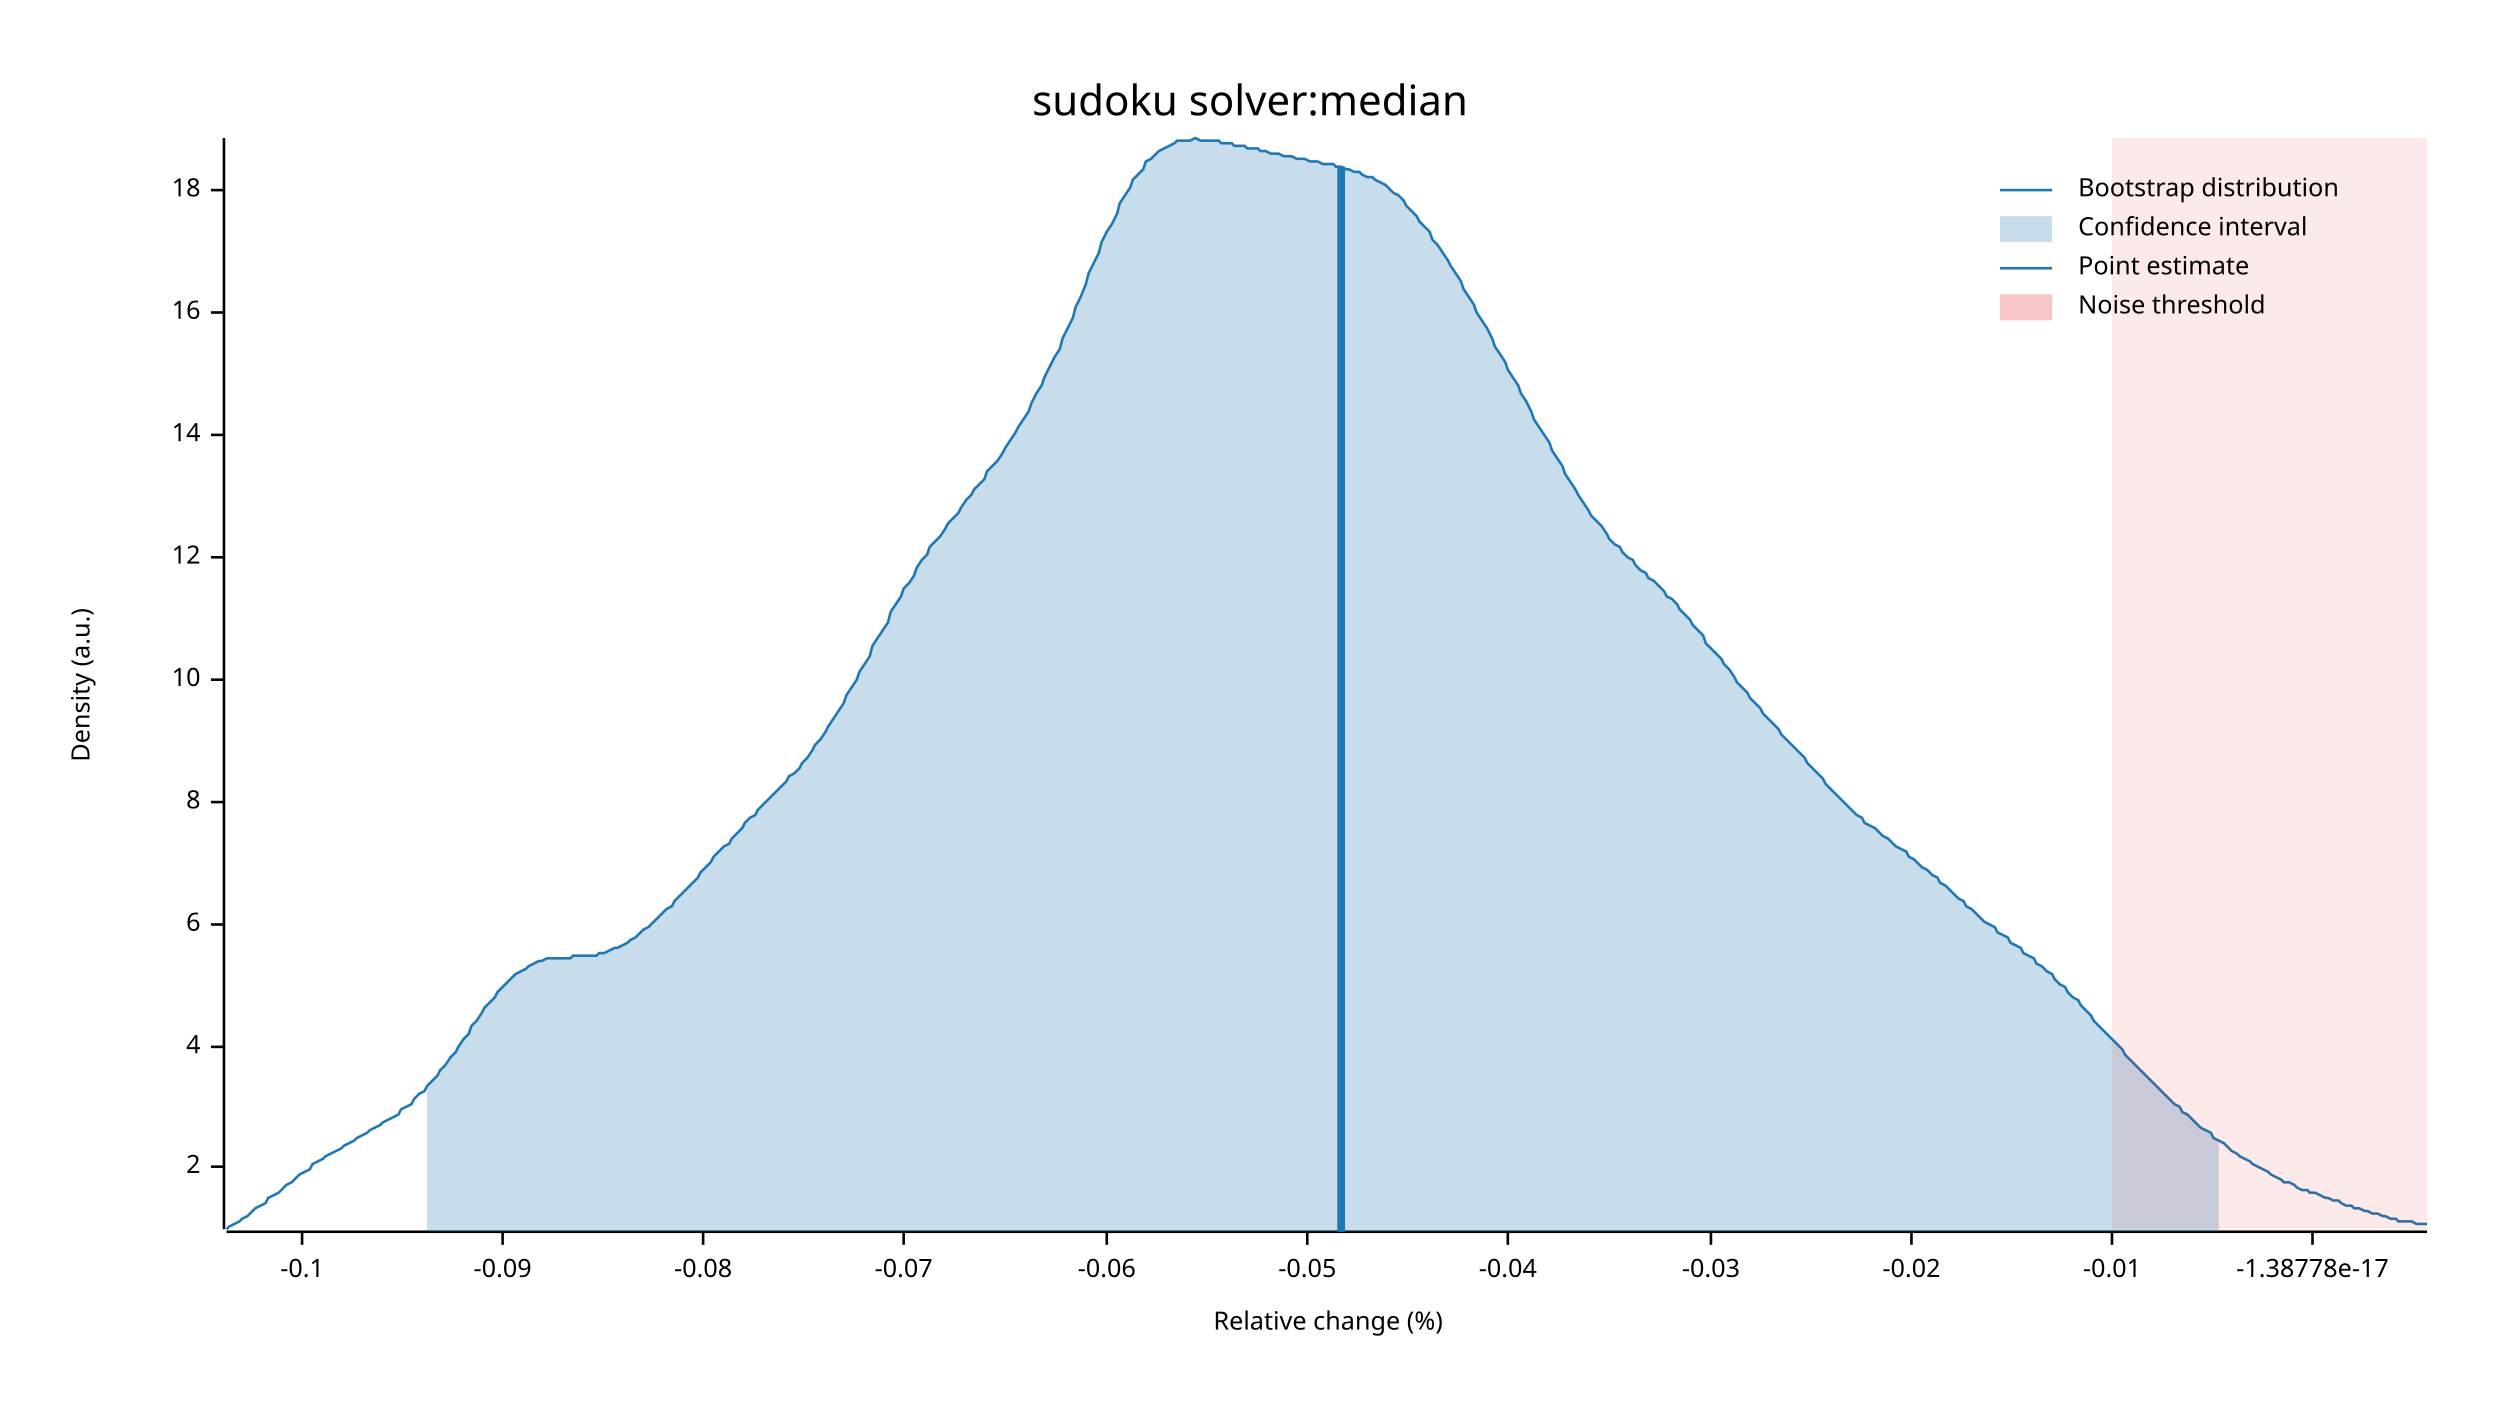
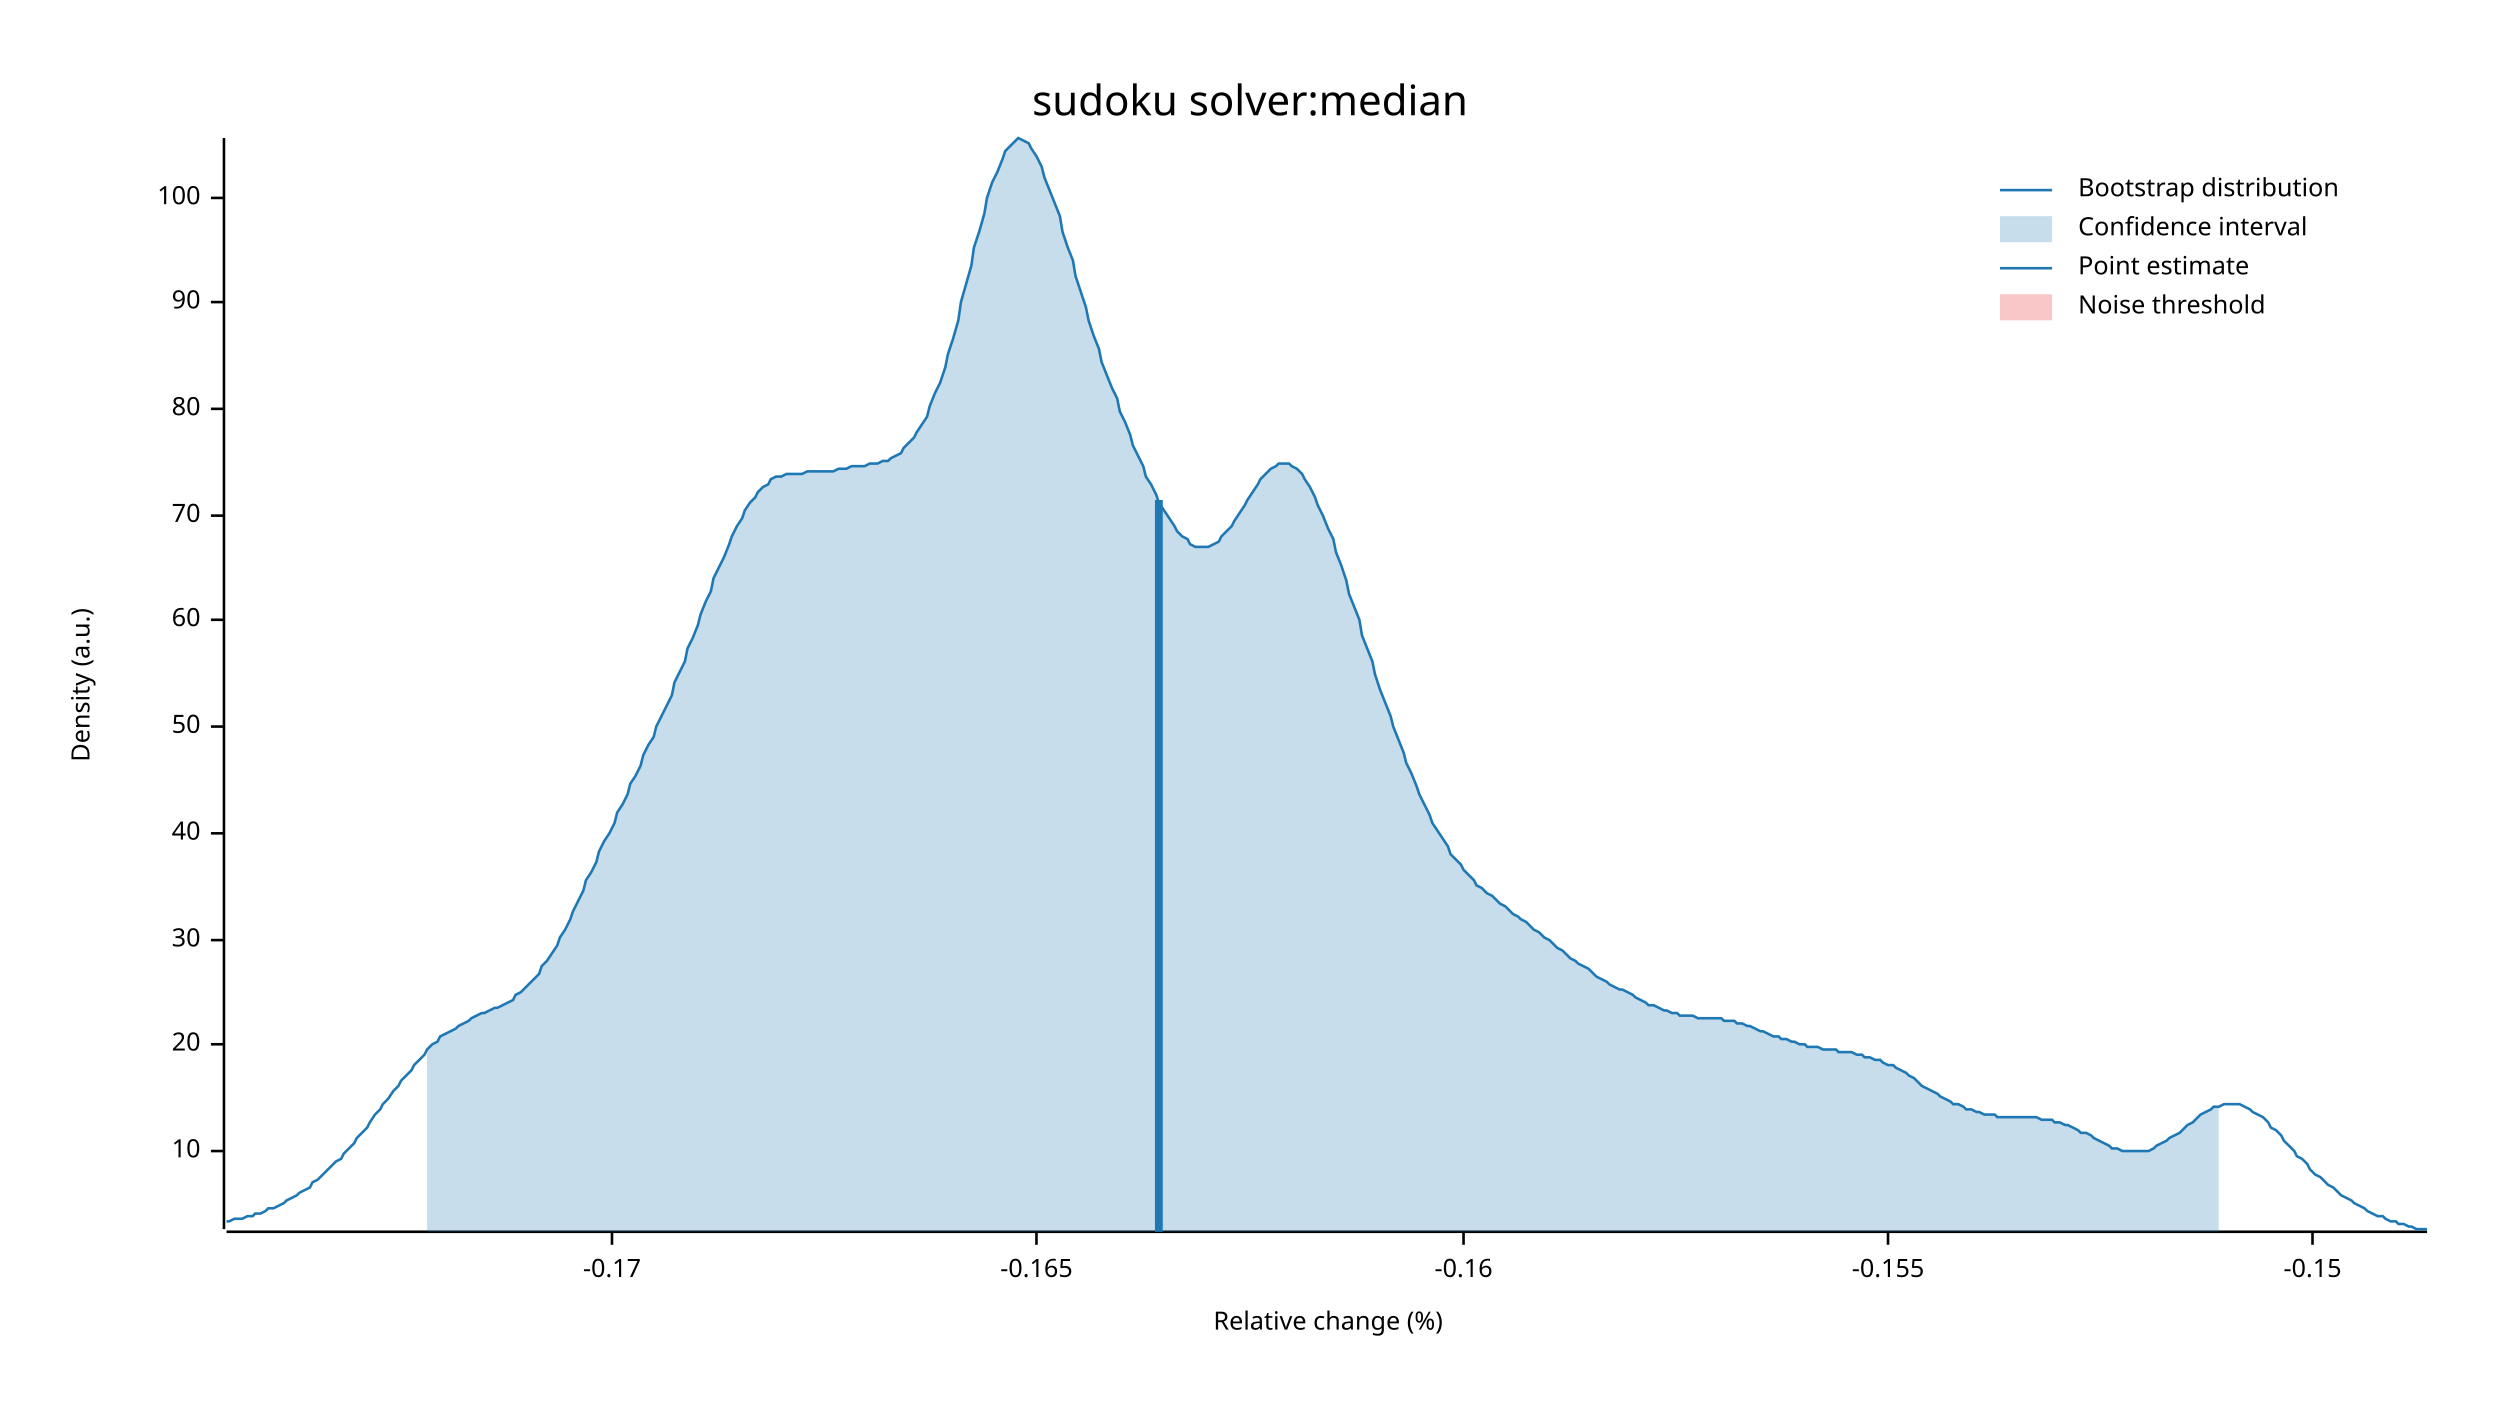
<svg xmlns="http://www.w3.org/2000/svg" width="960" height="540" viewBox="0 0 960 540">
  <text x="480" y="32" dy="0.76em" text-anchor="middle" font-family="sans-serif" font-size="16.129" opacity="1" fill="#000000">
sudoku solver:median
</text>
  <text x="27" y="263" dy="0.76em" text-anchor="middle" font-family="sans-serif" font-size="9.677" opacity="1" fill="#000000" transform="rotate(270, 27, 263)">
Density (a.u.)
</text>
  <text x="510" y="513" dy="-0.5ex" text-anchor="middle" font-family="sans-serif" font-size="9.677" opacity="1" fill="#000000">
Relative change (%)
</text>
  <polyline fill="none" opacity="1" stroke="#000000" stroke-width="1" points="86,53 86,472 " />
-   <text x="77" y="448" dy="0.5ex" text-anchor="end" font-family="sans-serif" font-size="9.677" opacity="1" fill="#000000">
- 2
- </text>
-   <polyline fill="none" opacity="1" stroke="#000000" stroke-width="1" points="81,448 86,448 " />
-   <text x="77" y="402" dy="0.5ex" text-anchor="end" font-family="sans-serif" font-size="9.677" opacity="1" fill="#000000">
- 4
- </text>
-   <polyline fill="none" opacity="1" stroke="#000000" stroke-width="1" points="81,402 86,402 " />
-   <text x="77" y="355" dy="0.5ex" text-anchor="end" font-family="sans-serif" font-size="9.677" opacity="1" fill="#000000">
- 6
- </text>
-   <polyline fill="none" opacity="1" stroke="#000000" stroke-width="1" points="81,355 86,355 " />
-   <text x="77" y="308" dy="0.5ex" text-anchor="end" font-family="sans-serif" font-size="9.677" opacity="1" fill="#000000">
- 8
- </text>
-   <polyline fill="none" opacity="1" stroke="#000000" stroke-width="1" points="81,308 86,308 " />
-   <text x="77" y="261" dy="0.5ex" text-anchor="end" font-family="sans-serif" font-size="9.677" opacity="1" fill="#000000">
+   <text x="77" y="442" dy="0.5ex" text-anchor="end" font-family="sans-serif" font-size="9.677" opacity="1" fill="#000000">
10
</text>
-   <polyline fill="none" opacity="1" stroke="#000000" stroke-width="1" points="81,261 86,261 " />
-   <text x="77" y="214" dy="0.5ex" text-anchor="end" font-family="sans-serif" font-size="9.677" opacity="1" fill="#000000">
- 12
+   <polyline fill="none" opacity="1" stroke="#000000" stroke-width="1" points="81,442 86,442 " />
+   <text x="77" y="401" dy="0.5ex" text-anchor="end" font-family="sans-serif" font-size="9.677" opacity="1" fill="#000000">
+ 20
</text>
-   <polyline fill="none" opacity="1" stroke="#000000" stroke-width="1" points="81,214 86,214 " />
-   <text x="77" y="167" dy="0.5ex" text-anchor="end" font-family="sans-serif" font-size="9.677" opacity="1" fill="#000000">
- 14
+   <polyline fill="none" opacity="1" stroke="#000000" stroke-width="1" points="81,401 86,401 " />
+   <text x="77" y="361" dy="0.5ex" text-anchor="end" font-family="sans-serif" font-size="9.677" opacity="1" fill="#000000">
+ 30
</text>
-   <polyline fill="none" opacity="1" stroke="#000000" stroke-width="1" points="81,167 86,167 " />
-   <text x="77" y="120" dy="0.5ex" text-anchor="end" font-family="sans-serif" font-size="9.677" opacity="1" fill="#000000">
- 16
+   <polyline fill="none" opacity="1" stroke="#000000" stroke-width="1" points="81,361 86,361 " />
+   <text x="77" y="320" dy="0.5ex" text-anchor="end" font-family="sans-serif" font-size="9.677" opacity="1" fill="#000000">
+ 40
</text>
-   <polyline fill="none" opacity="1" stroke="#000000" stroke-width="1" points="81,120 86,120 " />
-   <text x="77" y="73" dy="0.5ex" text-anchor="end" font-family="sans-serif" font-size="9.677" opacity="1" fill="#000000">
- 18
+   <polyline fill="none" opacity="1" stroke="#000000" stroke-width="1" points="81,320 86,320 " />
+   <text x="77" y="279" dy="0.5ex" text-anchor="end" font-family="sans-serif" font-size="9.677" opacity="1" fill="#000000">
+ 50
</text>
-   <polyline fill="none" opacity="1" stroke="#000000" stroke-width="1" points="81,73 86,73 " />
+   <polyline fill="none" opacity="1" stroke="#000000" stroke-width="1" points="81,279 86,279 " />
+   <text x="77" y="238" dy="0.5ex" text-anchor="end" font-family="sans-serif" font-size="9.677" opacity="1" fill="#000000">
+ 60
+ </text>
+   <polyline fill="none" opacity="1" stroke="#000000" stroke-width="1" points="81,238 86,238 " />
+   <text x="77" y="198" dy="0.5ex" text-anchor="end" font-family="sans-serif" font-size="9.677" opacity="1" fill="#000000">
+ 70
+ </text>
+   <polyline fill="none" opacity="1" stroke="#000000" stroke-width="1" points="81,198 86,198 " />
+   <text x="77" y="157" dy="0.5ex" text-anchor="end" font-family="sans-serif" font-size="9.677" opacity="1" fill="#000000">
+ 80
+ </text>
+   <polyline fill="none" opacity="1" stroke="#000000" stroke-width="1" points="81,157 86,157 " />
+   <text x="77" y="116" dy="0.5ex" text-anchor="end" font-family="sans-serif" font-size="9.677" opacity="1" fill="#000000">
+ 90
+ </text>
+   <polyline fill="none" opacity="1" stroke="#000000" stroke-width="1" points="81,116 86,116 " />
+   <text x="77" y="76" dy="0.5ex" text-anchor="end" font-family="sans-serif" font-size="9.677" opacity="1" fill="#000000">
+ 100
+ </text>
+   <polyline fill="none" opacity="1" stroke="#000000" stroke-width="1" points="81,76 86,76 " />
  <polyline fill="none" opacity="1" stroke="#000000" stroke-width="1" points="87,473 932,473 " />
-   <text x="116" y="483" dy="0.76em" text-anchor="middle" font-family="sans-serif" font-size="9.677" opacity="1" fill="#000000">
- -0.1
+   <text x="235" y="483" dy="0.76em" text-anchor="middle" font-family="sans-serif" font-size="9.677" opacity="1" fill="#000000">
+ -0.17
</text>
-   <polyline fill="none" opacity="1" stroke="#000000" stroke-width="1" points="116,473 116,478 " />
-   <text x="193" y="483" dy="0.76em" text-anchor="middle" font-family="sans-serif" font-size="9.677" opacity="1" fill="#000000">
- -0.09
+   <polyline fill="none" opacity="1" stroke="#000000" stroke-width="1" points="235,473 235,478 " />
+   <text x="398" y="483" dy="0.76em" text-anchor="middle" font-family="sans-serif" font-size="9.677" opacity="1" fill="#000000">
+ -0.165
</text>
-   <polyline fill="none" opacity="1" stroke="#000000" stroke-width="1" points="193,473 193,478 " />
-   <text x="270" y="483" dy="0.76em" text-anchor="middle" font-family="sans-serif" font-size="9.677" opacity="1" fill="#000000">
- -0.08
+   <polyline fill="none" opacity="1" stroke="#000000" stroke-width="1" points="398,473 398,478 " />
+   <text x="562" y="483" dy="0.76em" text-anchor="middle" font-family="sans-serif" font-size="9.677" opacity="1" fill="#000000">
+ -0.16
</text>
-   <polyline fill="none" opacity="1" stroke="#000000" stroke-width="1" points="270,473 270,478 " />
-   <text x="347" y="483" dy="0.76em" text-anchor="middle" font-family="sans-serif" font-size="9.677" opacity="1" fill="#000000">
- -0.07
+   <polyline fill="none" opacity="1" stroke="#000000" stroke-width="1" points="562,473 562,478 " />
+   <text x="725" y="483" dy="0.76em" text-anchor="middle" font-family="sans-serif" font-size="9.677" opacity="1" fill="#000000">
+ -0.155
</text>
-   <polyline fill="none" opacity="1" stroke="#000000" stroke-width="1" points="347,473 347,478 " />
-   <text x="425" y="483" dy="0.76em" text-anchor="middle" font-family="sans-serif" font-size="9.677" opacity="1" fill="#000000">
- -0.06
- </text>
-   <polyline fill="none" opacity="1" stroke="#000000" stroke-width="1" points="425,473 425,478 " />
-   <text x="502" y="483" dy="0.76em" text-anchor="middle" font-family="sans-serif" font-size="9.677" opacity="1" fill="#000000">
- -0.05
- </text>
-   <polyline fill="none" opacity="1" stroke="#000000" stroke-width="1" points="502,473 502,478 " />
-   <text x="579" y="483" dy="0.76em" text-anchor="middle" font-family="sans-serif" font-size="9.677" opacity="1" fill="#000000">
- -0.04
- </text>
-   <polyline fill="none" opacity="1" stroke="#000000" stroke-width="1" points="579,473 579,478 " />
-   <text x="657" y="483" dy="0.76em" text-anchor="middle" font-family="sans-serif" font-size="9.677" opacity="1" fill="#000000">
- -0.03
- </text>
-   <polyline fill="none" opacity="1" stroke="#000000" stroke-width="1" points="657,473 657,478 " />
-   <text x="734" y="483" dy="0.76em" text-anchor="middle" font-family="sans-serif" font-size="9.677" opacity="1" fill="#000000">
- -0.02
- </text>
-   <polyline fill="none" opacity="1" stroke="#000000" stroke-width="1" points="734,473 734,478 " />
-   <text x="811" y="483" dy="0.76em" text-anchor="middle" font-family="sans-serif" font-size="9.677" opacity="1" fill="#000000">
- -0.01
- </text>
-   <polyline fill="none" opacity="1" stroke="#000000" stroke-width="1" points="811,473 811,478 " />
+   <polyline fill="none" opacity="1" stroke="#000000" stroke-width="1" points="725,473 725,478 " />
  <text x="888" y="483" dy="0.76em" text-anchor="middle" font-family="sans-serif" font-size="9.677" opacity="1" fill="#000000">
- -1.38778e-17
+ -0.15
</text>
  <polyline fill="none" opacity="1" stroke="#000000" stroke-width="1" points="888,473 888,478 " />
-   <polyline fill="none" opacity="1" stroke="#1F78B4" stroke-width="1" points="87,472 88,471 90,470 92,469 93,468 95,467 97,465 98,464 100,463 102,462 103,460 105,459 107,458 109,456 110,455 112,454 114,452 115,451 117,450 119,449 120,447 122,446 124,445 125,444 127,443 129,442 131,441 132,440 134,439 136,438 137,437 139,436 141,435 142,434 144,433 146,432 147,431 149,430 151,429 153,428 154,426 156,425 158,424 159,422 161,420 163,419 164,417 166,415 168,413 169,411 171,409 173,406 175,404 176,402 178,399 180,397 181,394 183,392 185,389 186,387 188,385 190,383 191,381 193,379 195,377 197,375 198,374 200,373 202,372 203,371 205,370 207,369 208,369 210,368 212,368 214,368 215,368 217,368 219,368 220,367 222,367 224,367 225,367 227,367 229,367 230,366 232,366 234,365 236,364 237,364 239,363 241,362 242,361 244,360 246,358 247,357 249,356 251,354 252,353 254,351 256,349 258,348 259,346 261,344 263,342 264,341 266,339 268,337 269,335 271,333 273,331 274,329 276,327 278,325 280,324 281,322 283,320 285,318 286,316 288,314 290,313 291,311 293,309 295,307 296,306 298,304 300,302 302,300 303,298 305,297 307,295 308,293 310,291 312,288 313,286 315,284 317,281 318,279 320,276 322,273 324,270 325,267 327,264 329,261 330,258 332,255 334,252 335,248 337,245 339,242 341,239 342,235 344,232 346,229 347,226 349,224 351,221 352,218 354,215 356,213 357,210 359,208 361,206 363,203 364,201 366,199 368,197 369,195 371,192 373,190 374,188 376,186 378,184 379,181 381,179 383,177 385,174 386,172 388,169 390,166 391,164 393,161 395,158 396,155 398,151 400,148 401,145 403,141 405,137 407,134 408,130 410,126 412,122 413,118 415,114 417,109 418,105 420,101 422,97 423,93 425,89 427,86 429,82 430,78 432,75 434,72 435,69 437,67 439,65 440,62 442,61 444,59 445,58 447,57 449,56 451,55 452,54 454,54 456,54 457,54 459,53 461,54 462,54 464,54 466,54 468,54 469,55 471,55 473,55 474,56 476,56 478,56 479,57 481,57 483,57 484,58 486,58 488,59 490,59 491,59 493,60 495,60 496,60 498,61 500,61 501,61 503,62 505,62 506,62 508,63 510,63 512,63 513,64 515,64 517,65 518,65 520,66 522,66 523,67 525,68 527,68 528,69 530,70 532,71 534,73 535,74 537,75 539,77 540,79 542,81 544,83 545,85 547,87 549,89 550,92 552,94 554,97 556,100 557,102 559,105 561,108 562,111 564,114 566,117 567,120 569,123 571,126 573,130 574,133 576,136 578,139 579,142 581,145 583,148 584,151 586,154 588,158 589,161 591,164 593,167 595,170 596,173 598,176 600,179 601,182 603,185 605,188 606,190 608,193 610,196 611,198 613,200 615,202 617,205 618,207 620,209 622,210 623,212 625,214 627,215 628,217 630,219 632,220 633,222 635,223 637,225 639,227 640,229 642,230 644,232 645,234 647,236 649,238 650,240 652,242 654,244 655,247 657,249 659,251 661,253 662,255 664,257 666,260 667,262 669,264 671,266 672,268 674,270 676,272 677,274 679,276 681,278 683,280 684,282 686,284 688,286 689,287 691,289 693,291 694,293 696,295 698,297 700,299 701,301 703,303 705,305 706,306 708,308 710,310 711,311 713,313 715,314 716,316 718,317 720,318 722,320 723,321 725,322 727,324 728,325 730,326 732,327 733,329 735,330 737,332 738,333 740,334 742,336 744,337 745,339 747,340 749,342 750,343 752,345 754,346 755,348 757,349 759,351 760,352 762,354 764,355 766,356 767,358 769,359 771,360 772,362 774,363 776,364 777,366 779,367 781,368 782,370 784,371 786,373 788,374 789,376 791,378 793,379 794,381 796,383 798,384 799,386 801,388 803,390 804,392 806,394 808,396 810,398 811,399 813,401 815,403 816,405 818,407 820,409 821,410 823,412 825,414 827,416 828,417 830,419 832,421 833,422 835,424 837,425 838,427 840,428 842,430 843,431 845,433 847,434 849,435 850,437 852,438 854,439 855,440 857,442 859,443 860,444 862,445 864,446 865,447 867,448 869,449 871,450 872,451 874,452 876,453 877,454 879,454 881,455 882,456 884,457 886,457 887,458 889,458 891,459 893,460 894,460 896,461 898,461 899,462 901,463 903,463 904,464 906,464 908,465 909,465 911,466 913,466 915,467 916,467 918,468 920,468 921,469 923,469 925,469 926,469 928,470 930,470 932,470 " />
-   <polygon opacity="0.25" fill="#1F78B4" points="164,417 166,415 168,413 169,411 171,409 173,406 175,404 176,402 178,399 180,397 181,394 183,392 185,389 186,387 188,385 190,383 191,381 193,379 195,377 197,375 198,374 200,373 202,372 203,371 205,370 207,369 208,369 210,368 212,368 214,368 215,368 217,368 219,368 220,367 222,367 224,367 225,367 227,367 229,367 230,366 232,366 234,365 236,364 237,364 239,363 241,362 242,361 244,360 246,358 247,357 249,356 251,354 252,353 254,351 256,349 258,348 259,346 261,344 263,342 264,341 266,339 268,337 269,335 271,333 273,331 274,329 276,327 278,325 280,324 281,322 283,320 285,318 286,316 288,314 290,313 291,311 293,309 295,307 296,306 298,304 300,302 302,300 303,298 305,297 307,295 308,293 310,291 312,288 313,286 315,284 317,281 318,279 320,276 322,273 324,270 325,267 327,264 329,261 330,258 332,255 334,252 335,248 337,245 339,242 341,239 342,235 344,232 346,229 347,226 349,224 351,221 352,218 354,215 356,213 357,210 359,208 361,206 363,203 364,201 366,199 368,197 369,195 371,192 373,190 374,188 376,186 378,184 379,181 381,179 383,177 385,174 386,172 388,169 390,166 391,164 393,161 395,158 396,155 398,151 400,148 401,145 403,141 405,137 407,134 408,130 410,126 412,122 413,118 415,114 417,109 418,105 420,101 422,97 423,93 425,89 427,86 429,82 430,78 432,75 434,72 435,69 437,67 439,65 440,62 442,61 444,59 445,58 447,57 449,56 451,55 452,54 454,54 456,54 457,54 459,53 461,54 462,54 464,54 466,54 468,54 469,55 471,55 473,55 474,56 476,56 478,56 479,57 481,57 483,57 484,58 486,58 488,59 490,59 491,59 493,60 495,60 496,60 498,61 500,61 501,61 503,62 505,62 506,62 508,63 510,63 512,63 513,64 515,64 517,65 518,65 520,66 522,66 523,67 525,68 527,68 528,69 530,70 532,71 534,73 535,74 537,75 539,77 540,79 542,81 544,83 545,85 547,87 549,89 550,92 552,94 554,97 556,100 557,102 559,105 561,108 562,111 564,114 566,117 567,120 569,123 571,126 573,130 574,133 576,136 578,139 579,142 581,145 583,148 584,151 586,154 588,158 589,161 591,164 593,167 595,170 596,173 598,176 600,179 601,182 603,185 605,188 606,190 608,193 610,196 611,198 613,200 615,202 617,205 618,207 620,209 622,210 623,212 625,214 627,215 628,217 630,219 632,220 633,222 635,223 637,225 639,227 640,229 642,230 644,232 645,234 647,236 649,238 650,240 652,242 654,244 655,247 657,249 659,251 661,253 662,255 664,257 666,260 667,262 669,264 671,266 672,268 674,270 676,272 677,274 679,276 681,278 683,280 684,282 686,284 688,286 689,287 691,289 693,291 694,293 696,295 698,297 700,299 701,301 703,303 705,305 706,306 708,308 710,310 711,311 713,313 715,314 716,316 718,317 720,318 722,320 723,321 725,322 727,324 728,325 730,326 732,327 733,329 735,330 737,332 738,333 740,334 742,336 744,337 745,339 747,340 749,342 750,343 752,345 754,346 755,348 757,349 759,351 760,352 762,354 764,355 766,356 767,358 769,359 771,360 772,362 774,363 776,364 777,366 779,367 781,368 782,370 784,371 786,373 788,374 789,376 791,378 793,379 794,381 796,383 798,384 799,386 801,388 803,390 804,392 806,394 808,396 810,398 811,399 813,401 815,403 816,405 818,407 820,409 821,410 823,412 825,414 827,416 828,417 830,419 832,421 833,422 835,424 837,425 838,427 840,428 842,430 843,431 845,433 847,434 849,435 850,437 852,438 852,473 164,473 " />
-   <polyline fill="none" opacity="1" stroke="#1F78B4" stroke-width="3" points="515,473 515,64 " />
-   <rect x="811" y="53" width="121" height="419" opacity="0.1" fill="#E31A1C" stroke="none" />
+   <polyline fill="none" opacity="1" stroke="#1F78B4" stroke-width="1" points="87,469 88,469 90,468 92,468 93,468 95,467 97,467 98,466 100,466 102,465 103,464 105,464 107,463 109,462 110,461 112,460 114,459 115,458 117,457 119,456 120,454 122,453 124,451 125,450 127,448 129,446 131,445 132,443 134,441 136,439 137,437 139,435 141,433 142,431 144,428 146,426 147,424 149,422 151,419 153,417 154,415 156,413 158,411 159,409 161,407 163,405 164,403 166,401 168,400 169,398 171,397 173,396 175,395 176,394 178,393 180,392 181,391 183,390 185,389 186,389 188,388 190,387 191,387 193,386 195,385 197,384 198,382 200,381 202,379 203,378 205,376 207,374 208,371 210,369 212,366 214,363 215,360 217,357 219,353 220,350 222,346 224,342 225,338 227,335 229,331 230,327 232,323 234,320 236,316 237,312 239,309 241,305 242,301 244,298 246,294 247,290 249,286 251,283 252,279 254,275 256,271 258,267 259,262 261,258 263,254 264,249 266,245 268,240 269,236 271,231 273,227 274,222 276,218 278,214 280,209 281,206 283,202 285,199 286,196 288,193 290,191 291,189 293,187 295,186 296,184 298,183 300,183 302,182 303,182 305,182 307,182 308,182 310,181 312,181 313,181 315,181 317,181 318,181 320,181 322,180 324,180 325,180 327,179 329,179 330,179 332,179 334,178 335,178 337,178 339,177 341,177 342,176 344,175 346,174 347,172 349,170 351,168 352,166 354,163 356,160 357,156 359,151 361,147 363,141 364,136 366,130 368,123 369,116 371,109 373,102 374,95 376,89 378,82 379,76 381,70 383,66 385,61 386,58 388,56 390,54 391,53 393,54 395,55 396,57 398,60 400,64 401,68 403,73 405,78 407,83 408,89 410,95 412,100 413,106 415,112 417,118 418,123 420,129 422,134 423,139 425,144 427,149 429,153 430,158 432,162 434,167 435,171 437,175 439,179 440,183 442,186 444,190 445,193 447,196 449,199 451,202 452,204 454,206 456,207 457,209 459,210 461,210 462,210 464,210 466,209 468,208 469,206 471,204 473,202 474,200 476,197 478,194 479,192 481,189 483,186 484,184 486,182 488,180 490,179 491,178 493,178 495,178 496,179 498,180 500,182 501,184 503,187 505,191 506,194 508,198 510,203 512,207 513,212 515,217 517,223 518,228 520,233 522,238 523,244 525,249 527,254 528,259 530,265 532,270 534,275 535,279 537,284 539,289 540,293 542,297 544,302 545,305 547,309 549,313 550,316 552,319 554,322 556,325 557,328 559,330 561,332 562,334 564,336 566,338 567,340 569,341 571,343 573,344 574,345 576,347 578,348 579,349 581,351 583,352 584,353 586,354 588,356 589,357 591,358 593,360 595,361 596,362 598,364 600,365 601,366 603,368 605,369 606,370 608,371 610,372 611,373 613,375 615,376 617,377 618,378 620,379 622,380 623,380 625,381 627,382 628,383 630,384 632,385 633,386 635,386 637,387 639,388 640,388 642,389 644,389 645,390 647,390 649,390 650,390 652,391 654,391 655,391 657,391 659,391 661,391 662,392 664,392 666,392 667,393 669,393 671,394 672,394 674,395 676,396 677,396 679,397 681,398 683,398 684,399 686,399 688,400 689,400 691,401 693,401 694,402 696,402 698,402 700,403 701,403 703,403 705,403 706,404 708,404 710,404 711,404 713,405 715,405 716,406 718,406 720,407 722,407 723,408 725,409 727,409 728,410 730,411 732,412 733,413 735,414 737,416 738,417 740,418 742,419 744,420 745,421 747,422 749,423 750,424 752,424 754,425 755,426 757,426 759,427 760,427 762,428 764,428 766,428 767,429 769,429 771,429 772,429 774,429 776,429 777,429 779,429 781,429 782,429 784,430 786,430 788,430 789,431 791,431 793,432 794,432 796,433 798,434 799,435 801,435 803,436 804,437 806,438 808,439 810,440 811,441 813,441 815,442 816,442 818,442 820,442 821,442 823,442 825,442 827,441 828,440 830,439 832,438 833,437 835,436 837,435 838,434 840,432 842,431 843,430 845,428 847,427 849,426 850,425 852,425 854,424 855,424 857,424 859,424 860,424 862,425 864,426 865,427 867,428 869,429 871,431 872,433 874,434 876,436 877,438 879,440 881,442 882,444 884,445 886,447 887,449 889,451 891,452 893,454 894,455 896,456 898,458 899,459 901,460 903,461 904,462 906,463 908,464 909,465 911,466 913,467 915,467 916,468 918,469 920,469 921,470 923,470 925,471 926,471 928,472 930,472 932,472 " />
+   <polygon opacity="0.25" fill="#1F78B4" points="164,403 166,401 168,400 169,398 171,397 173,396 175,395 176,394 178,393 180,392 181,391 183,390 185,389 186,389 188,388 190,387 191,387 193,386 195,385 197,384 198,382 200,381 202,379 203,378 205,376 207,374 208,371 210,369 212,366 214,363 215,360 217,357 219,353 220,350 222,346 224,342 225,338 227,335 229,331 230,327 232,323 234,320 236,316 237,312 239,309 241,305 242,301 244,298 246,294 247,290 249,286 251,283 252,279 254,275 256,271 258,267 259,262 261,258 263,254 264,249 266,245 268,240 269,236 271,231 273,227 274,222 276,218 278,214 280,209 281,206 283,202 285,199 286,196 288,193 290,191 291,189 293,187 295,186 296,184 298,183 300,183 302,182 303,182 305,182 307,182 308,182 310,181 312,181 313,181 315,181 317,181 318,181 320,181 322,180 324,180 325,180 327,179 329,179 330,179 332,179 334,178 335,178 337,178 339,177 341,177 342,176 344,175 346,174 347,172 349,170 351,168 352,166 354,163 356,160 357,156 359,151 361,147 363,141 364,136 366,130 368,123 369,116 371,109 373,102 374,95 376,89 378,82 379,76 381,70 383,66 385,61 386,58 388,56 390,54 391,53 393,54 395,55 396,57 398,60 400,64 401,68 403,73 405,78 407,83 408,89 410,95 412,100 413,106 415,112 417,118 418,123 420,129 422,134 423,139 425,144 427,149 429,153 430,158 432,162 434,167 435,171 437,175 439,179 440,183 442,186 444,190 445,193 447,196 449,199 451,202 452,204 454,206 456,207 457,209 459,210 461,210 462,210 464,210 466,209 468,208 469,206 471,204 473,202 474,200 476,197 478,194 479,192 481,189 483,186 484,184 486,182 488,180 490,179 491,178 493,178 495,178 496,179 498,180 500,182 501,184 503,187 505,191 506,194 508,198 510,203 512,207 513,212 515,217 517,223 518,228 520,233 522,238 523,244 525,249 527,254 528,259 530,265 532,270 534,275 535,279 537,284 539,289 540,293 542,297 544,302 545,305 547,309 549,313 550,316 552,319 554,322 556,325 557,328 559,330 561,332 562,334 564,336 566,338 567,340 569,341 571,343 573,344 574,345 576,347 578,348 579,349 581,351 583,352 584,353 586,354 588,356 589,357 591,358 593,360 595,361 596,362 598,364 600,365 601,366 603,368 605,369 606,370 608,371 610,372 611,373 613,375 615,376 617,377 618,378 620,379 622,380 623,380 625,381 627,382 628,383 630,384 632,385 633,386 635,386 637,387 639,388 640,388 642,389 644,389 645,390 647,390 649,390 650,390 652,391 654,391 655,391 657,391 659,391 661,391 662,392 664,392 666,392 667,393 669,393 671,394 672,394 674,395 676,396 677,396 679,397 681,398 683,398 684,399 686,399 688,400 689,400 691,401 693,401 694,402 696,402 698,402 700,403 701,403 703,403 705,403 706,404 708,404 710,404 711,404 713,405 715,405 716,406 718,406 720,407 722,407 723,408 725,409 727,409 728,410 730,411 732,412 733,413 735,414 737,416 738,417 740,418 742,419 744,420 745,421 747,422 749,423 750,424 752,424 754,425 755,426 757,426 759,427 760,427 762,428 764,428 766,428 767,429 769,429 771,429 772,429 774,429 776,429 777,429 779,429 781,429 782,429 784,430 786,430 788,430 789,431 791,431 793,432 794,432 796,433 798,434 799,435 801,435 803,436 804,437 806,438 808,439 810,440 811,441 813,441 815,442 816,442 818,442 820,442 821,442 823,442 825,442 827,441 828,440 830,439 832,438 833,437 835,436 837,435 838,434 840,432 842,431 843,430 845,428 847,427 849,426 850,425 852,425 852,473 164,473 " />
+   <polyline fill="none" opacity="1" stroke="#1F78B4" stroke-width="3" points="445,473 445,192 " />
+   <rect x="509" y="53" width="0" height="419" opacity="0.1" fill="#E31A1C" stroke="none" />
  <text x="798" y="68" dy="0.76em" text-anchor="start" font-family="sans-serif" font-size="9.677" opacity="1" fill="#000000">
Bootstrap distribution
</text>
  <text x="798" y="83" dy="0.76em" text-anchor="start" font-family="sans-serif" font-size="9.677" opacity="1" fill="#000000">
Confidence interval
</text>
  <text x="798" y="98" dy="0.76em" text-anchor="start" font-family="sans-serif" font-size="9.677" opacity="1" fill="#000000">
Point estimate
</text>
  <text x="798" y="113" dy="0.76em" text-anchor="start" font-family="sans-serif" font-size="9.677" opacity="1" fill="#000000">
Noise threshold
</text>
  <polyline fill="none" opacity="1" stroke="#1F78B4" stroke-width="1" points="768,73 788,73 " />
  <rect x="768" y="83" width="20" height="10" opacity="0.25" fill="#1F78B4" stroke="none" />
  <polyline fill="none" opacity="1" stroke="#1F78B4" stroke-width="1" points="768,103 788,103 " />
  <rect x="768" y="113" width="20" height="10" opacity="0.25" fill="#E31A1C" stroke="none" />
</svg>
